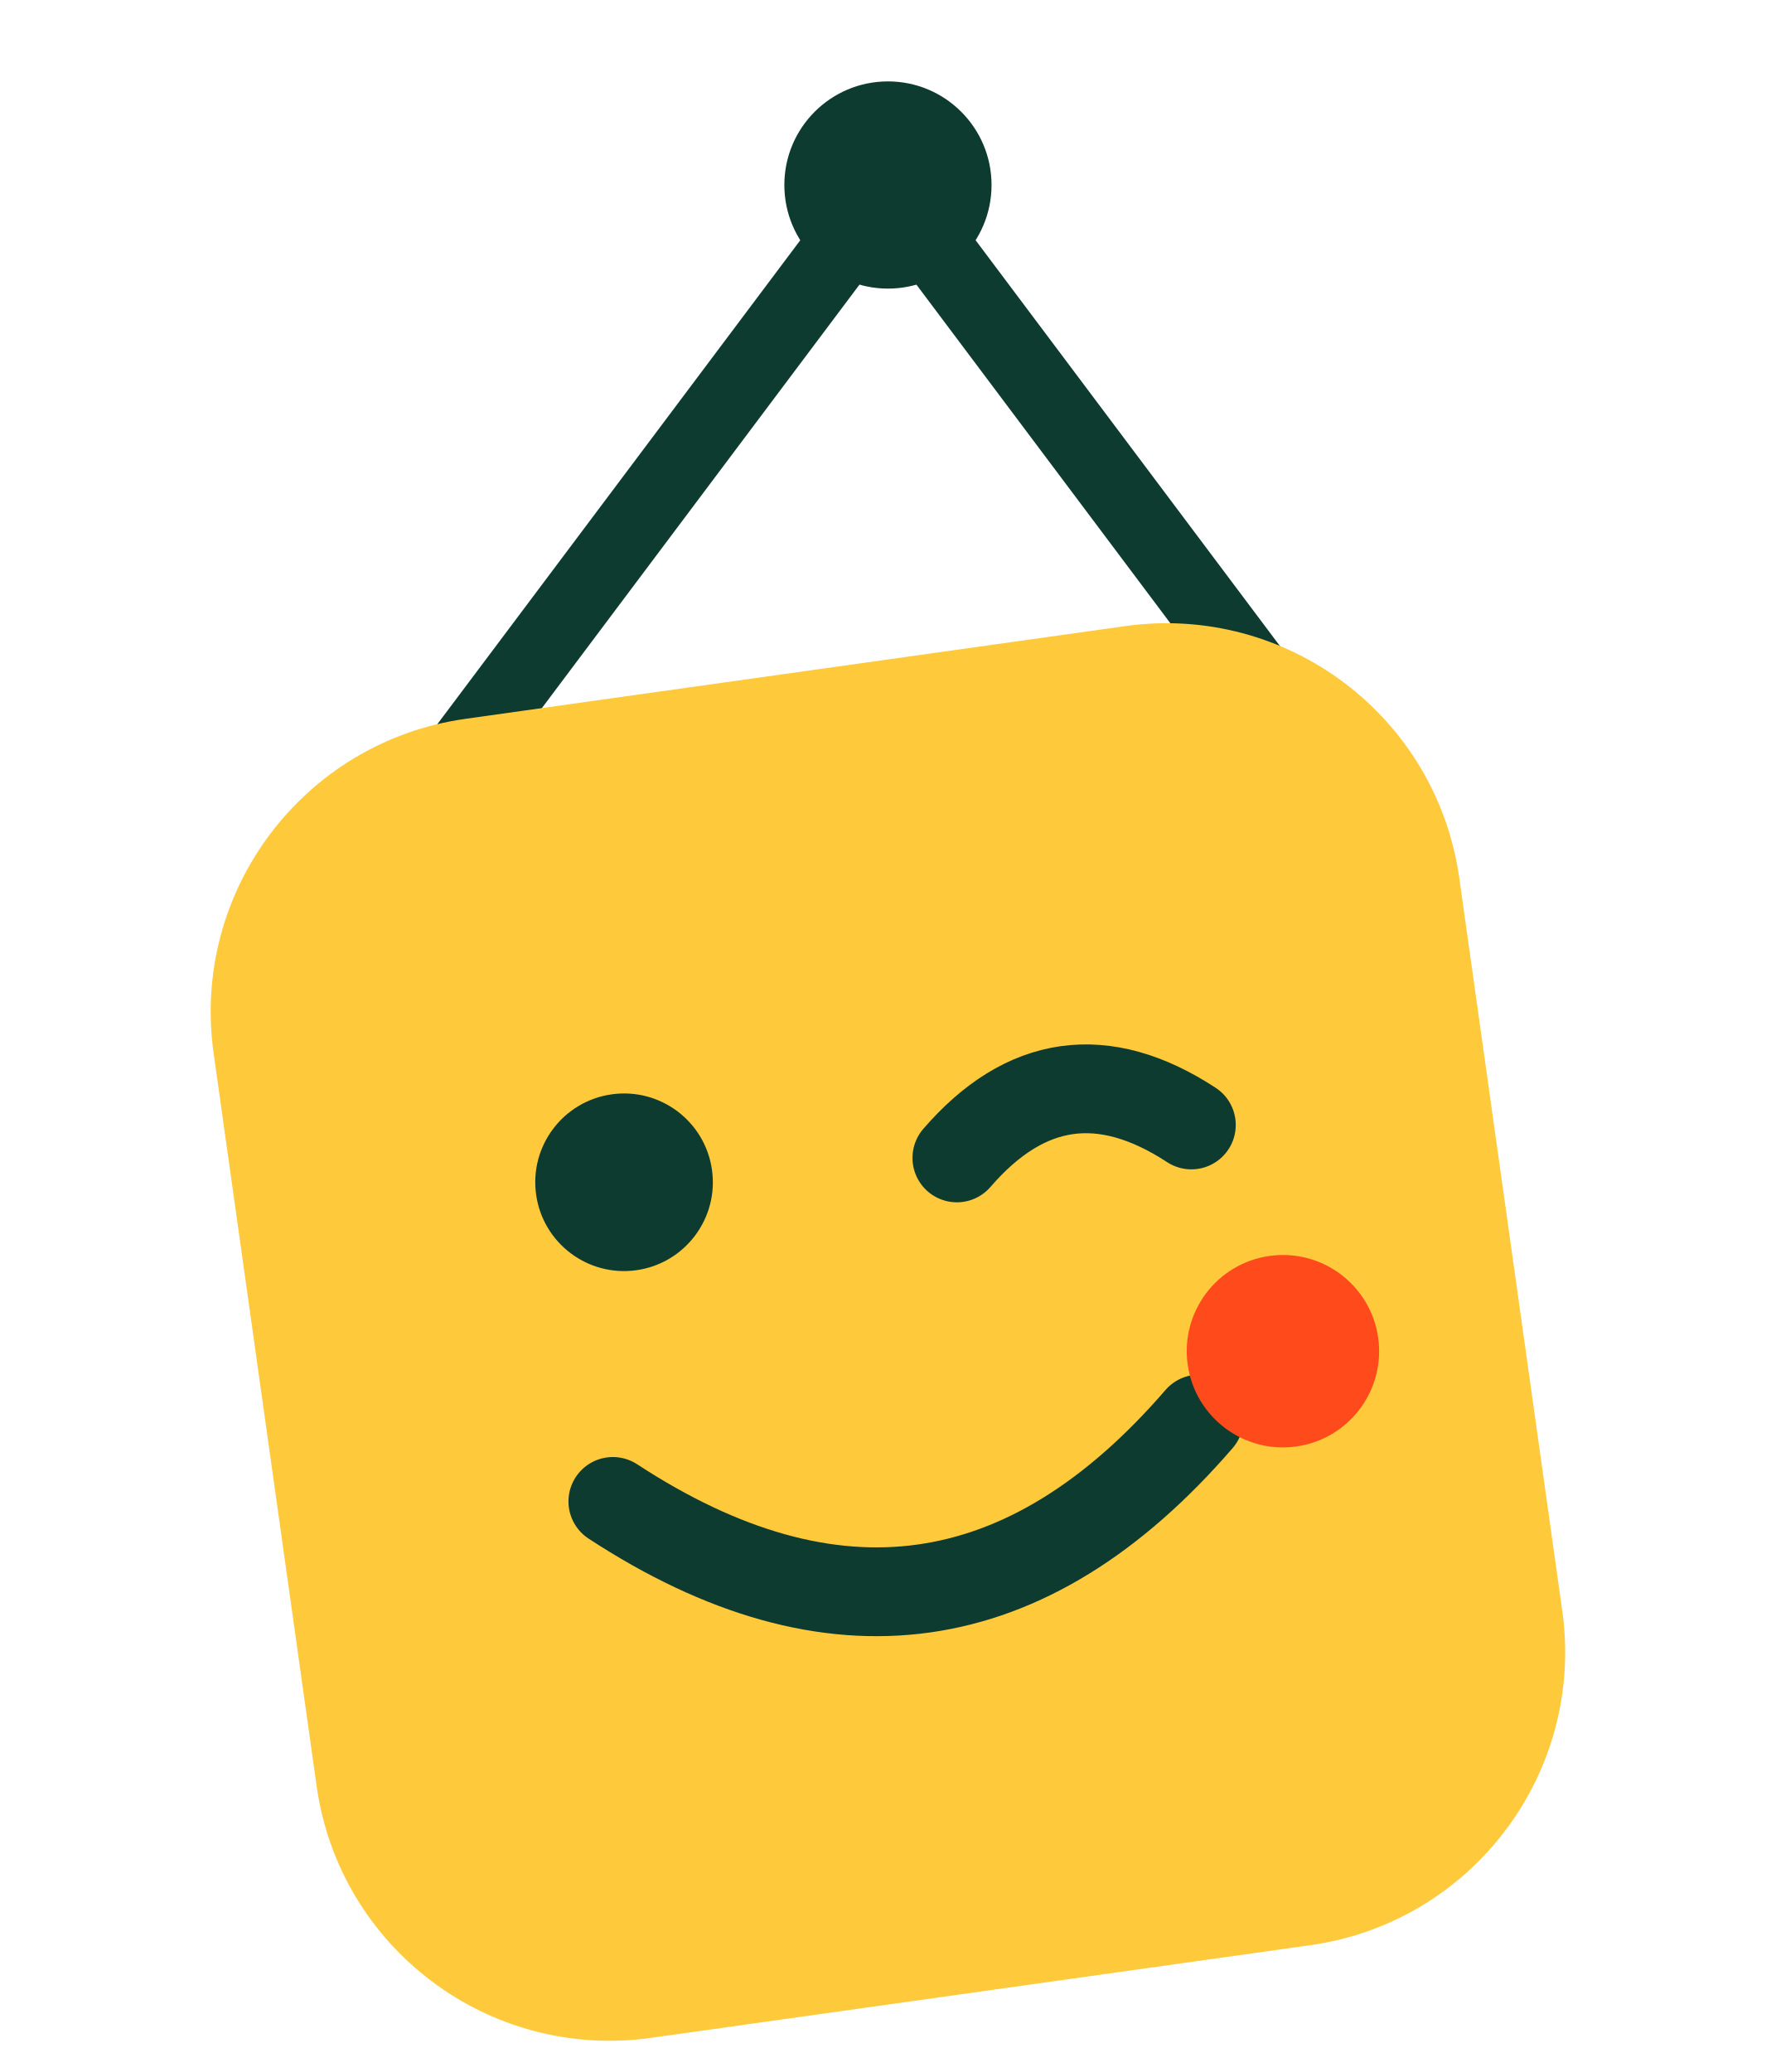
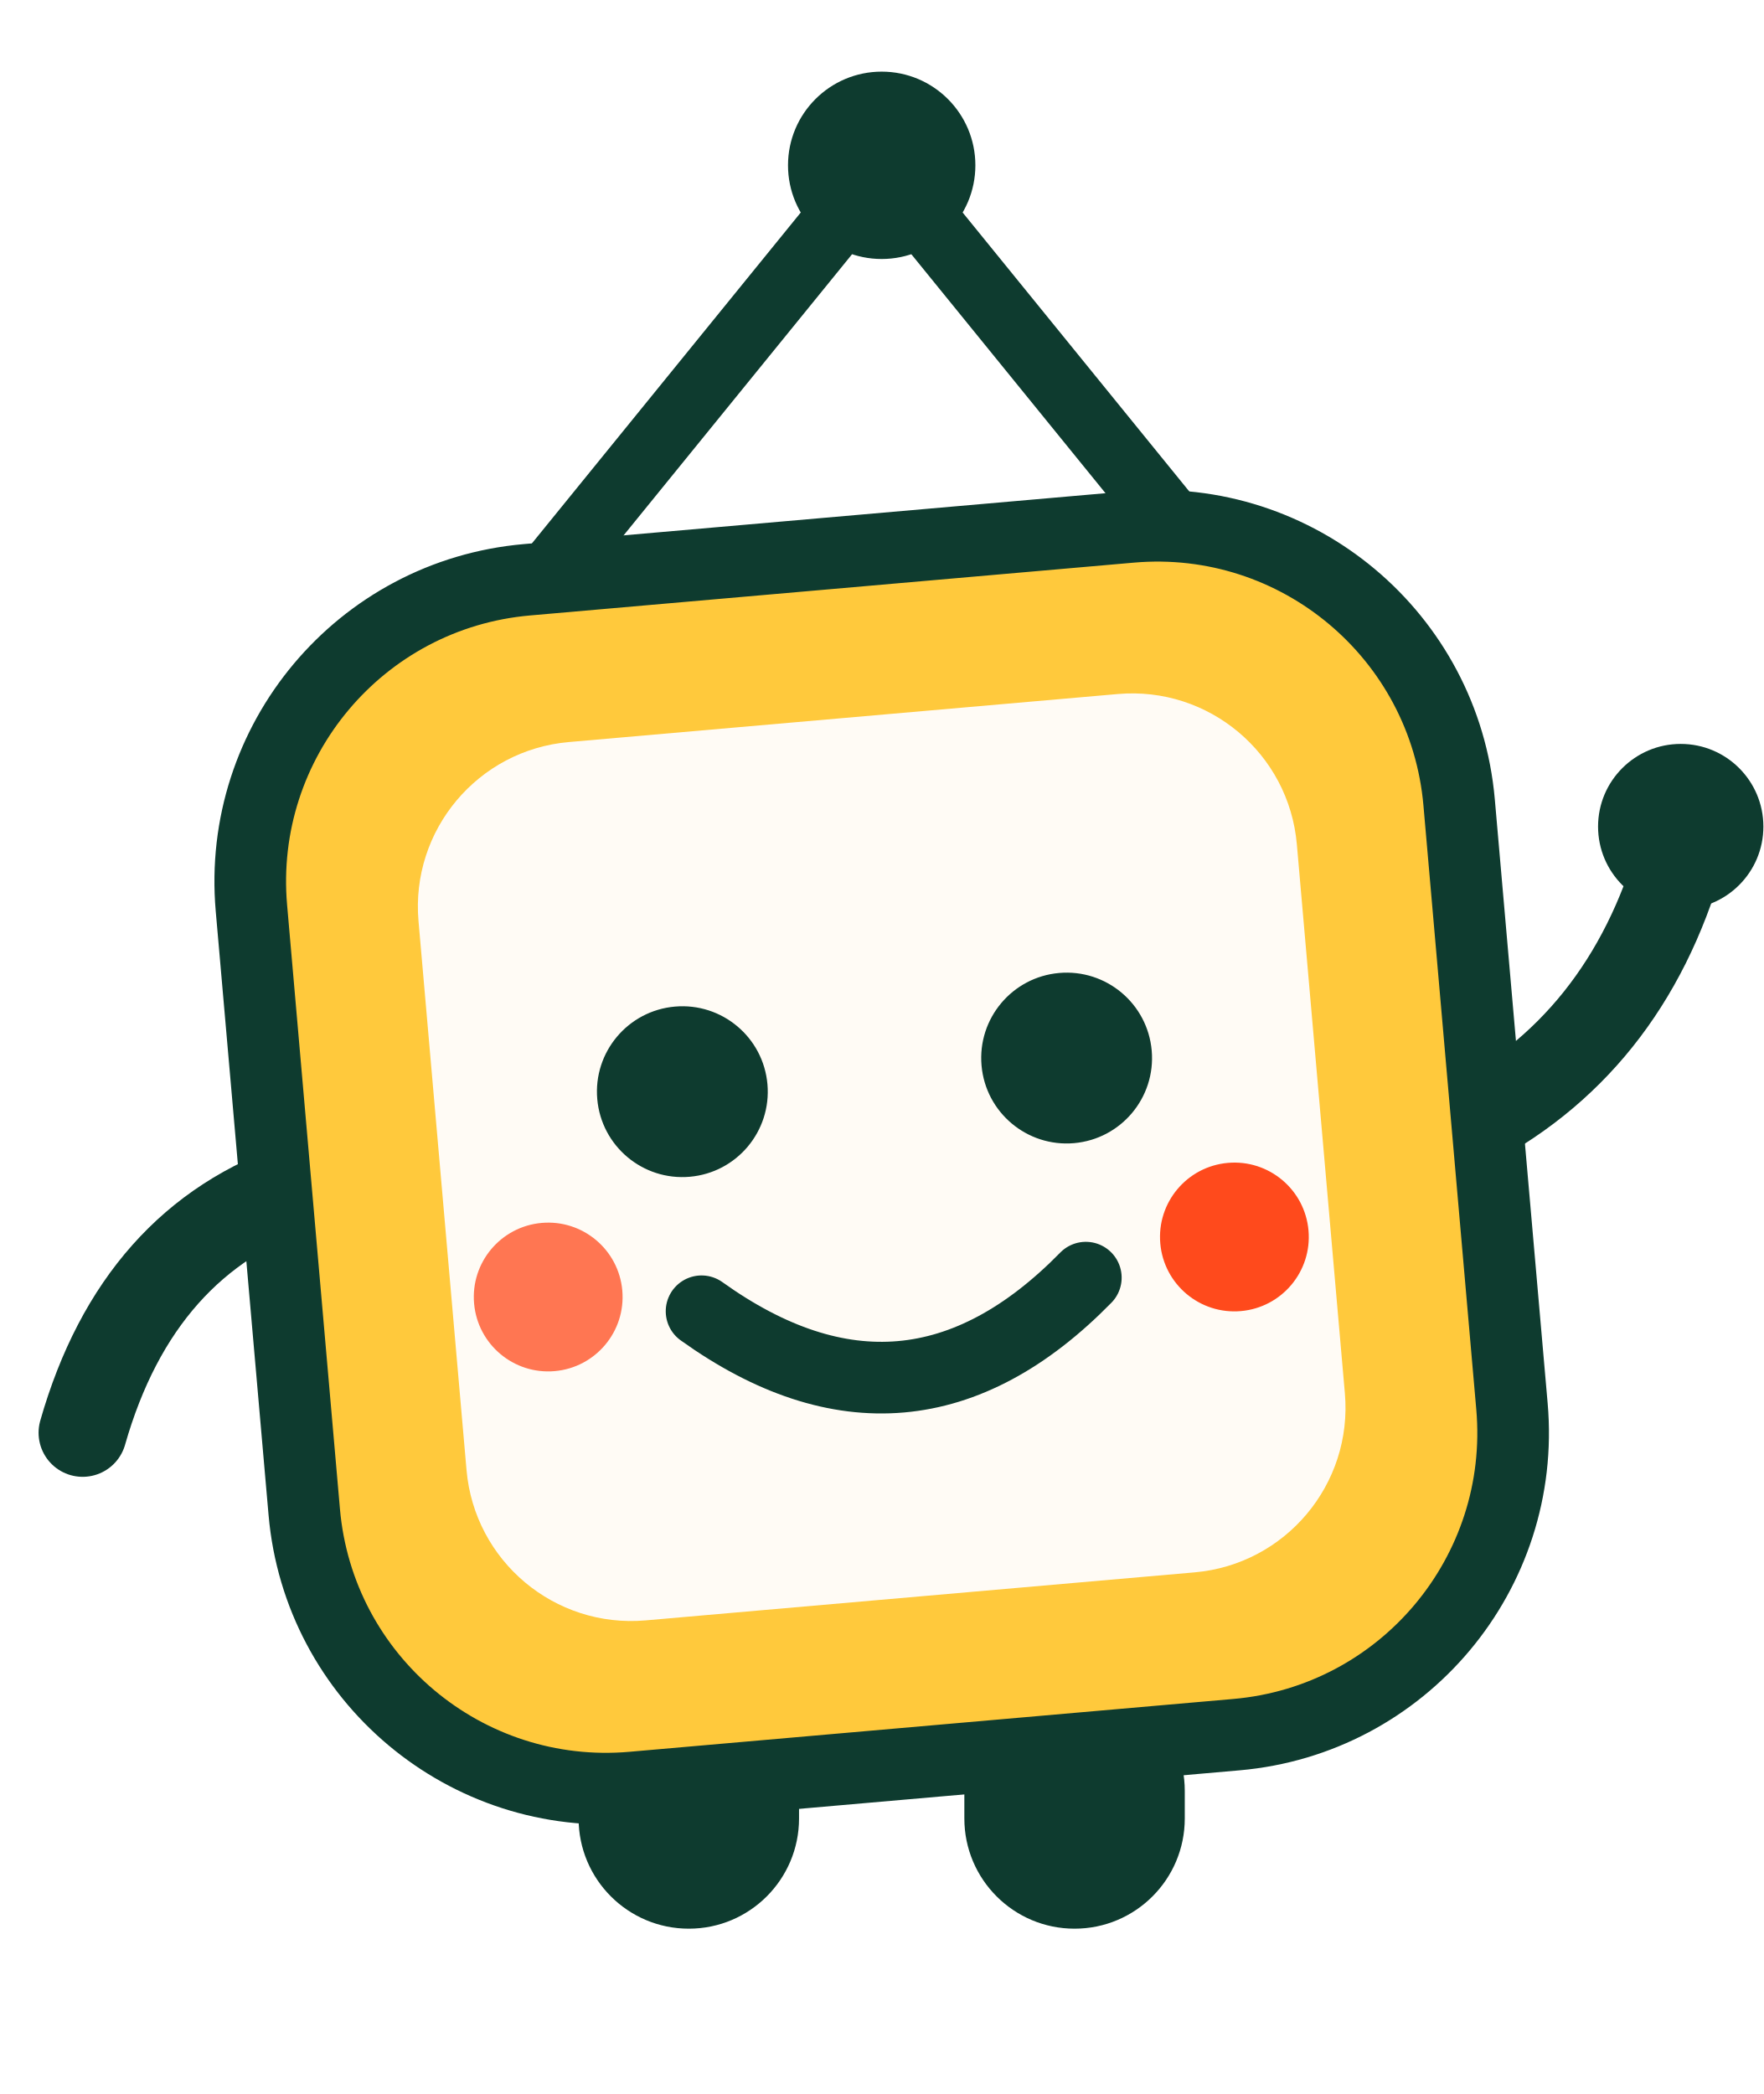
- <svg xmlns="http://www.w3.org/2000/svg" viewBox="0 0 48 56">
-   <circle cx="24" cy="5" r="2.8" fill="#0E3B2F" />
-   <path d="M12 21 24 5l12 16" fill="none" stroke="#0E3B2F" stroke-width="2" stroke-linejoin="round" />
-   <g transform="rotate(-8 24 36)">
-     <rect x="7" y="18" width="34" height="36" rx="8" fill="#FFC93C" />
-     <circle cx="17.5" cy="31" r="2.4" fill="#0E3B2F" />
-     <path d="M26.5 31.6q3.2-2.8 6.4 0" fill="none" stroke="#0E3B2F" stroke-width="2.4" stroke-linecap="round" />
-     <path d="M16 39.5q8 7 16 0" fill="none" stroke="#0E3B2F" stroke-width="2.4" stroke-linecap="round" />
-     <circle cx="34.5" cy="38" r="2.6" fill="#FF4A1C" />
+ <svg xmlns="http://www.w3.org/2000/svg" viewBox="0 0 64 76">
+   <g class="pim__lijf">
+     <circle cx="32" cy="6" r="3.4" fill="#0E3B2F" />
+     <path d="M19 22 32 6l13 16" fill="none" stroke="#0E3B2F" stroke-width="2.4" stroke-linejoin="round" />
+     <path d="M11 43q-6 2-8 9" fill="none" stroke="#0E3B2F" stroke-width="3.2" stroke-linecap="round" />
+     <g class="pim__zwaai">
+       <path d="M53 41q6-3 8-10" fill="none" stroke="#0E3B2F" stroke-width="3.2" stroke-linecap="round" />
+       <circle cx="61" cy="30" r="3" fill="#0E3B2F" />
+     </g>
+     <rect x="21" y="61" width="8" height="9" rx="4" fill="#0E3B2F" />
+     <rect x="35" y="61" width="8" height="9" rx="4" fill="#0E3B2F" />
+     <g transform="rotate(-5 32 42)">
+       <rect x="10" y="20" width="44" height="44" rx="11" fill="#FFC93C" stroke="#0E3B2F" stroke-width="2.6" />
+       <rect x="16" y="26" width="32" height="32" rx="6" fill="#FFFBF5" />
+       <circle class="pim__oog" cx="25" cy="39" r="3.1" fill="#0E3B2F" />
+       <circle class="pim__oog pim__oog--r" cx="39" cy="39" r="3.1" fill="#0E3B2F" />
+       <path d="M25 47q7 6 14 0" fill="none" stroke="#0E3B2F" stroke-width="2.6" stroke-linecap="round" />
+       <circle cx="44.5" cy="46" r="2.7" fill="#FF4A1C" />
+       <circle cx="19.5" cy="46" r="2.7" fill="#FF4A1C" opacity=".75" />
+     </g>
  </g>
</svg>
